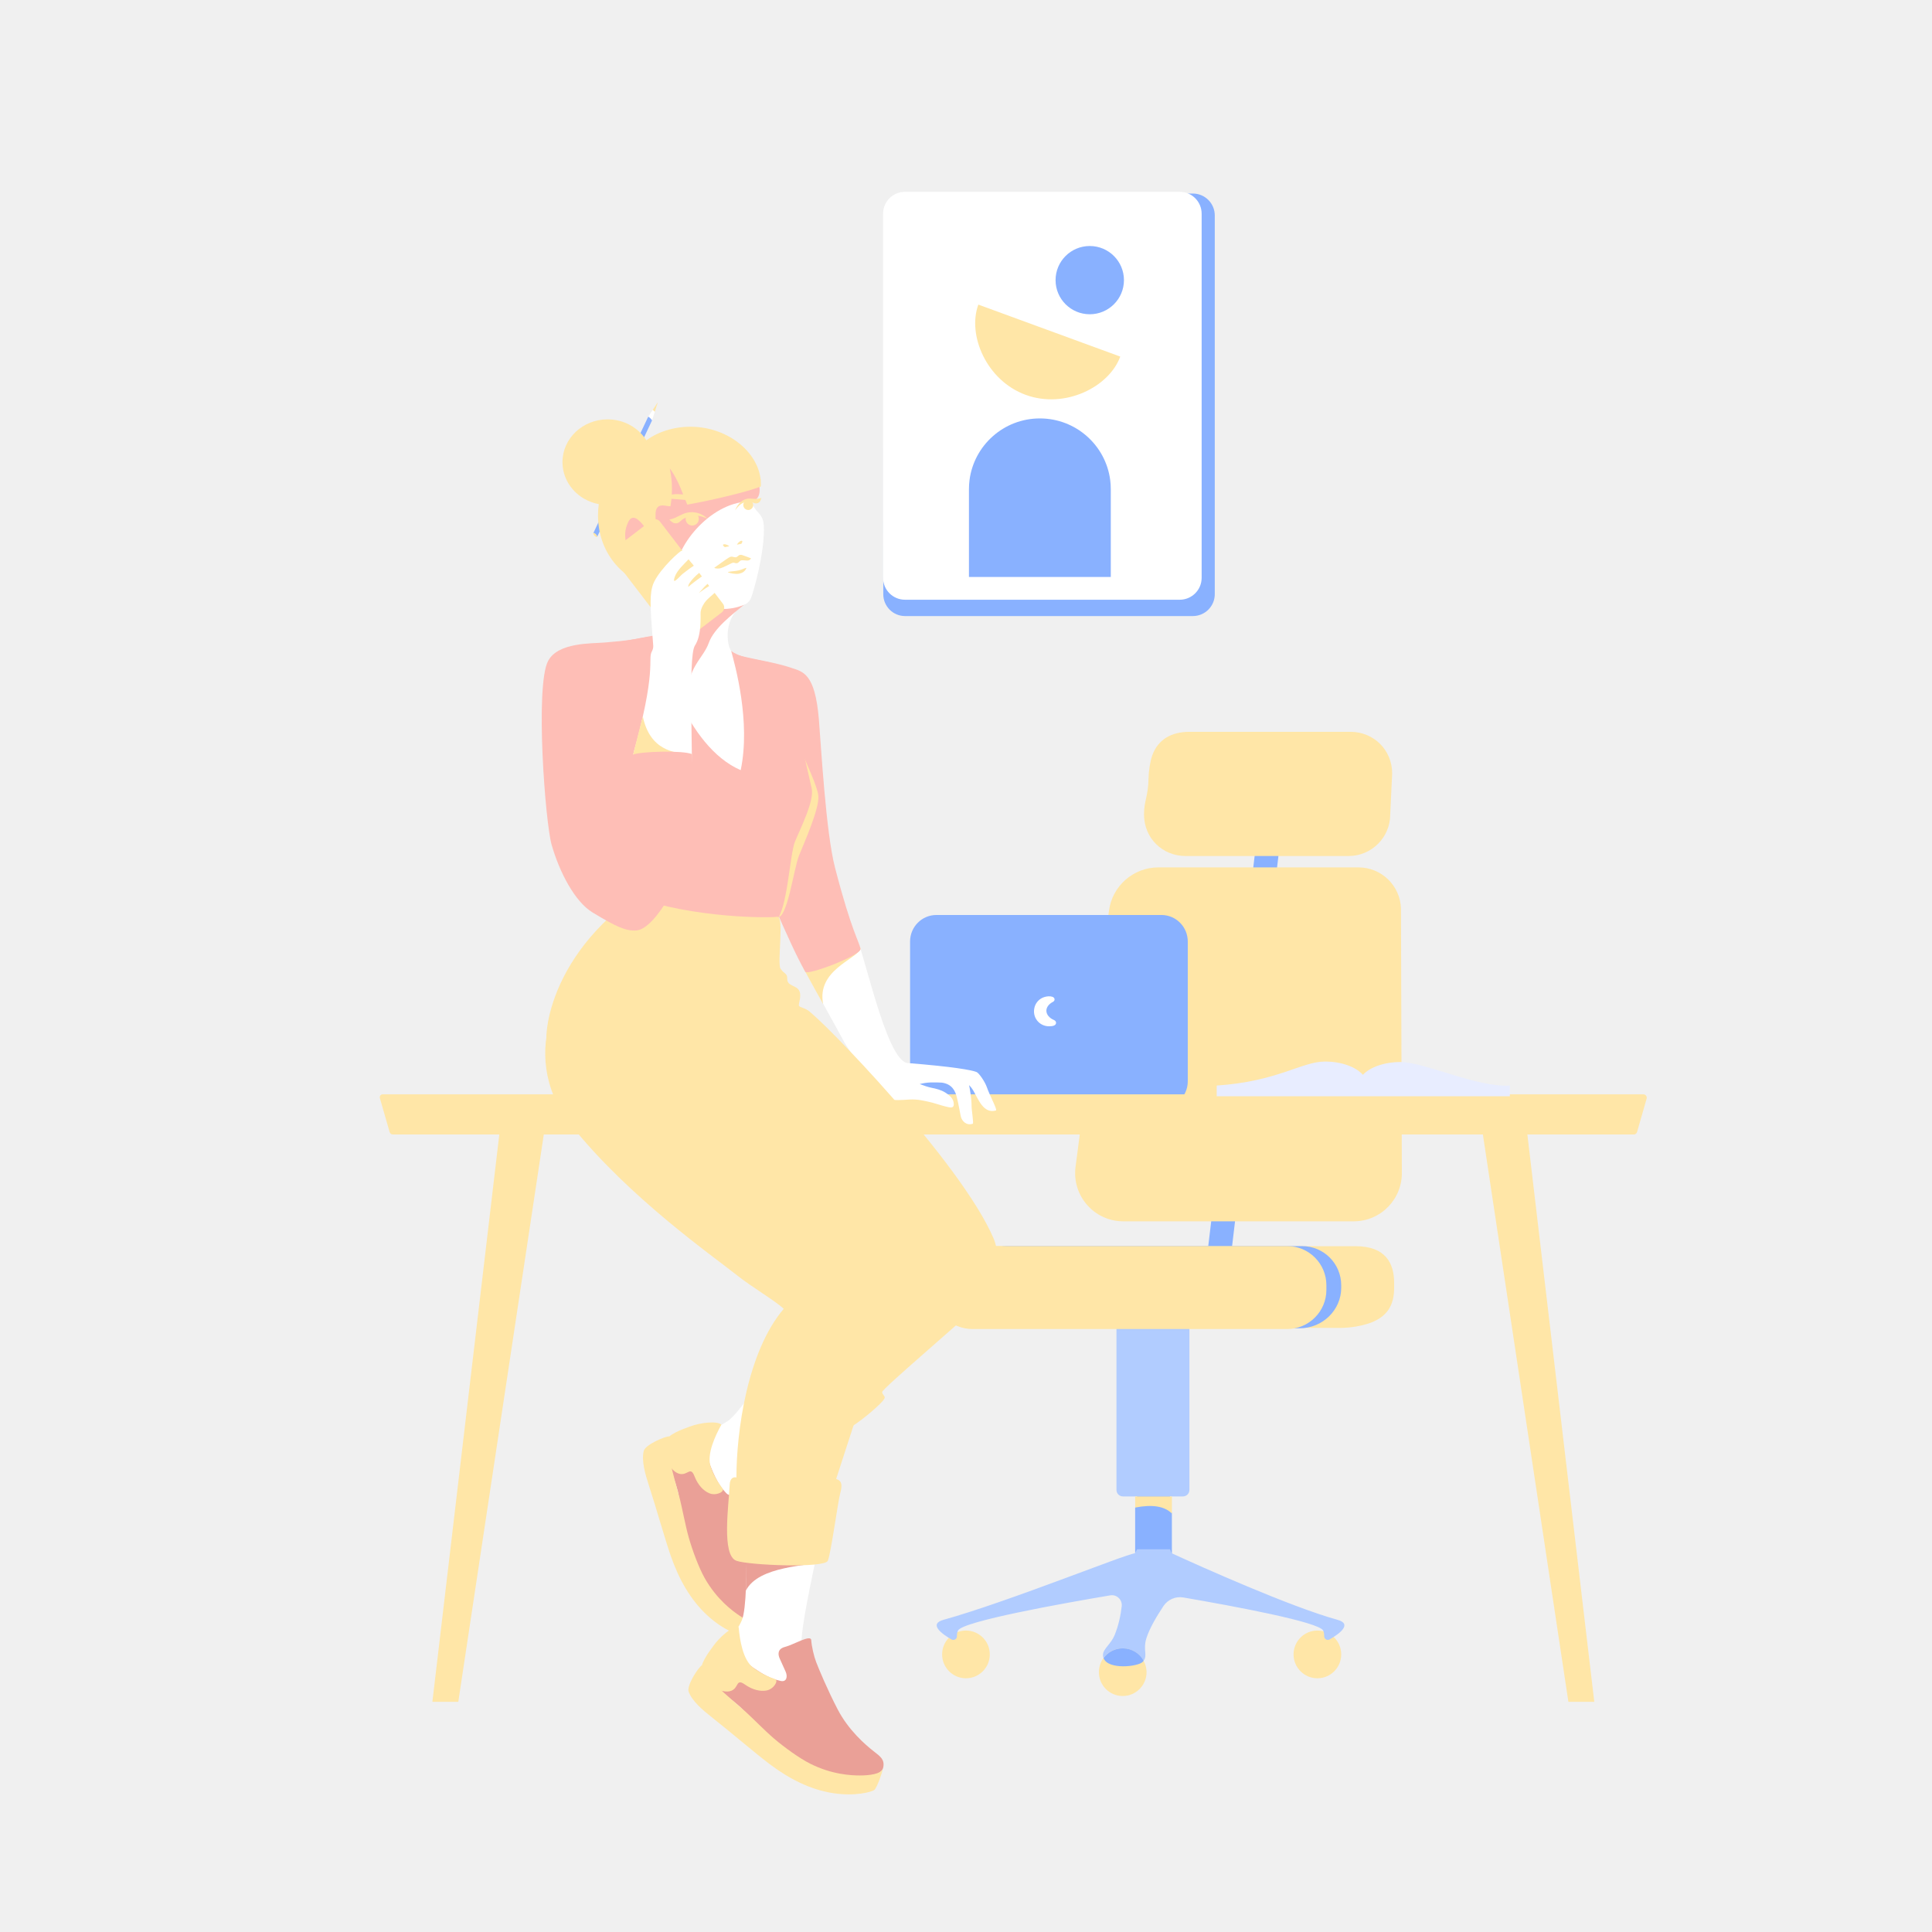
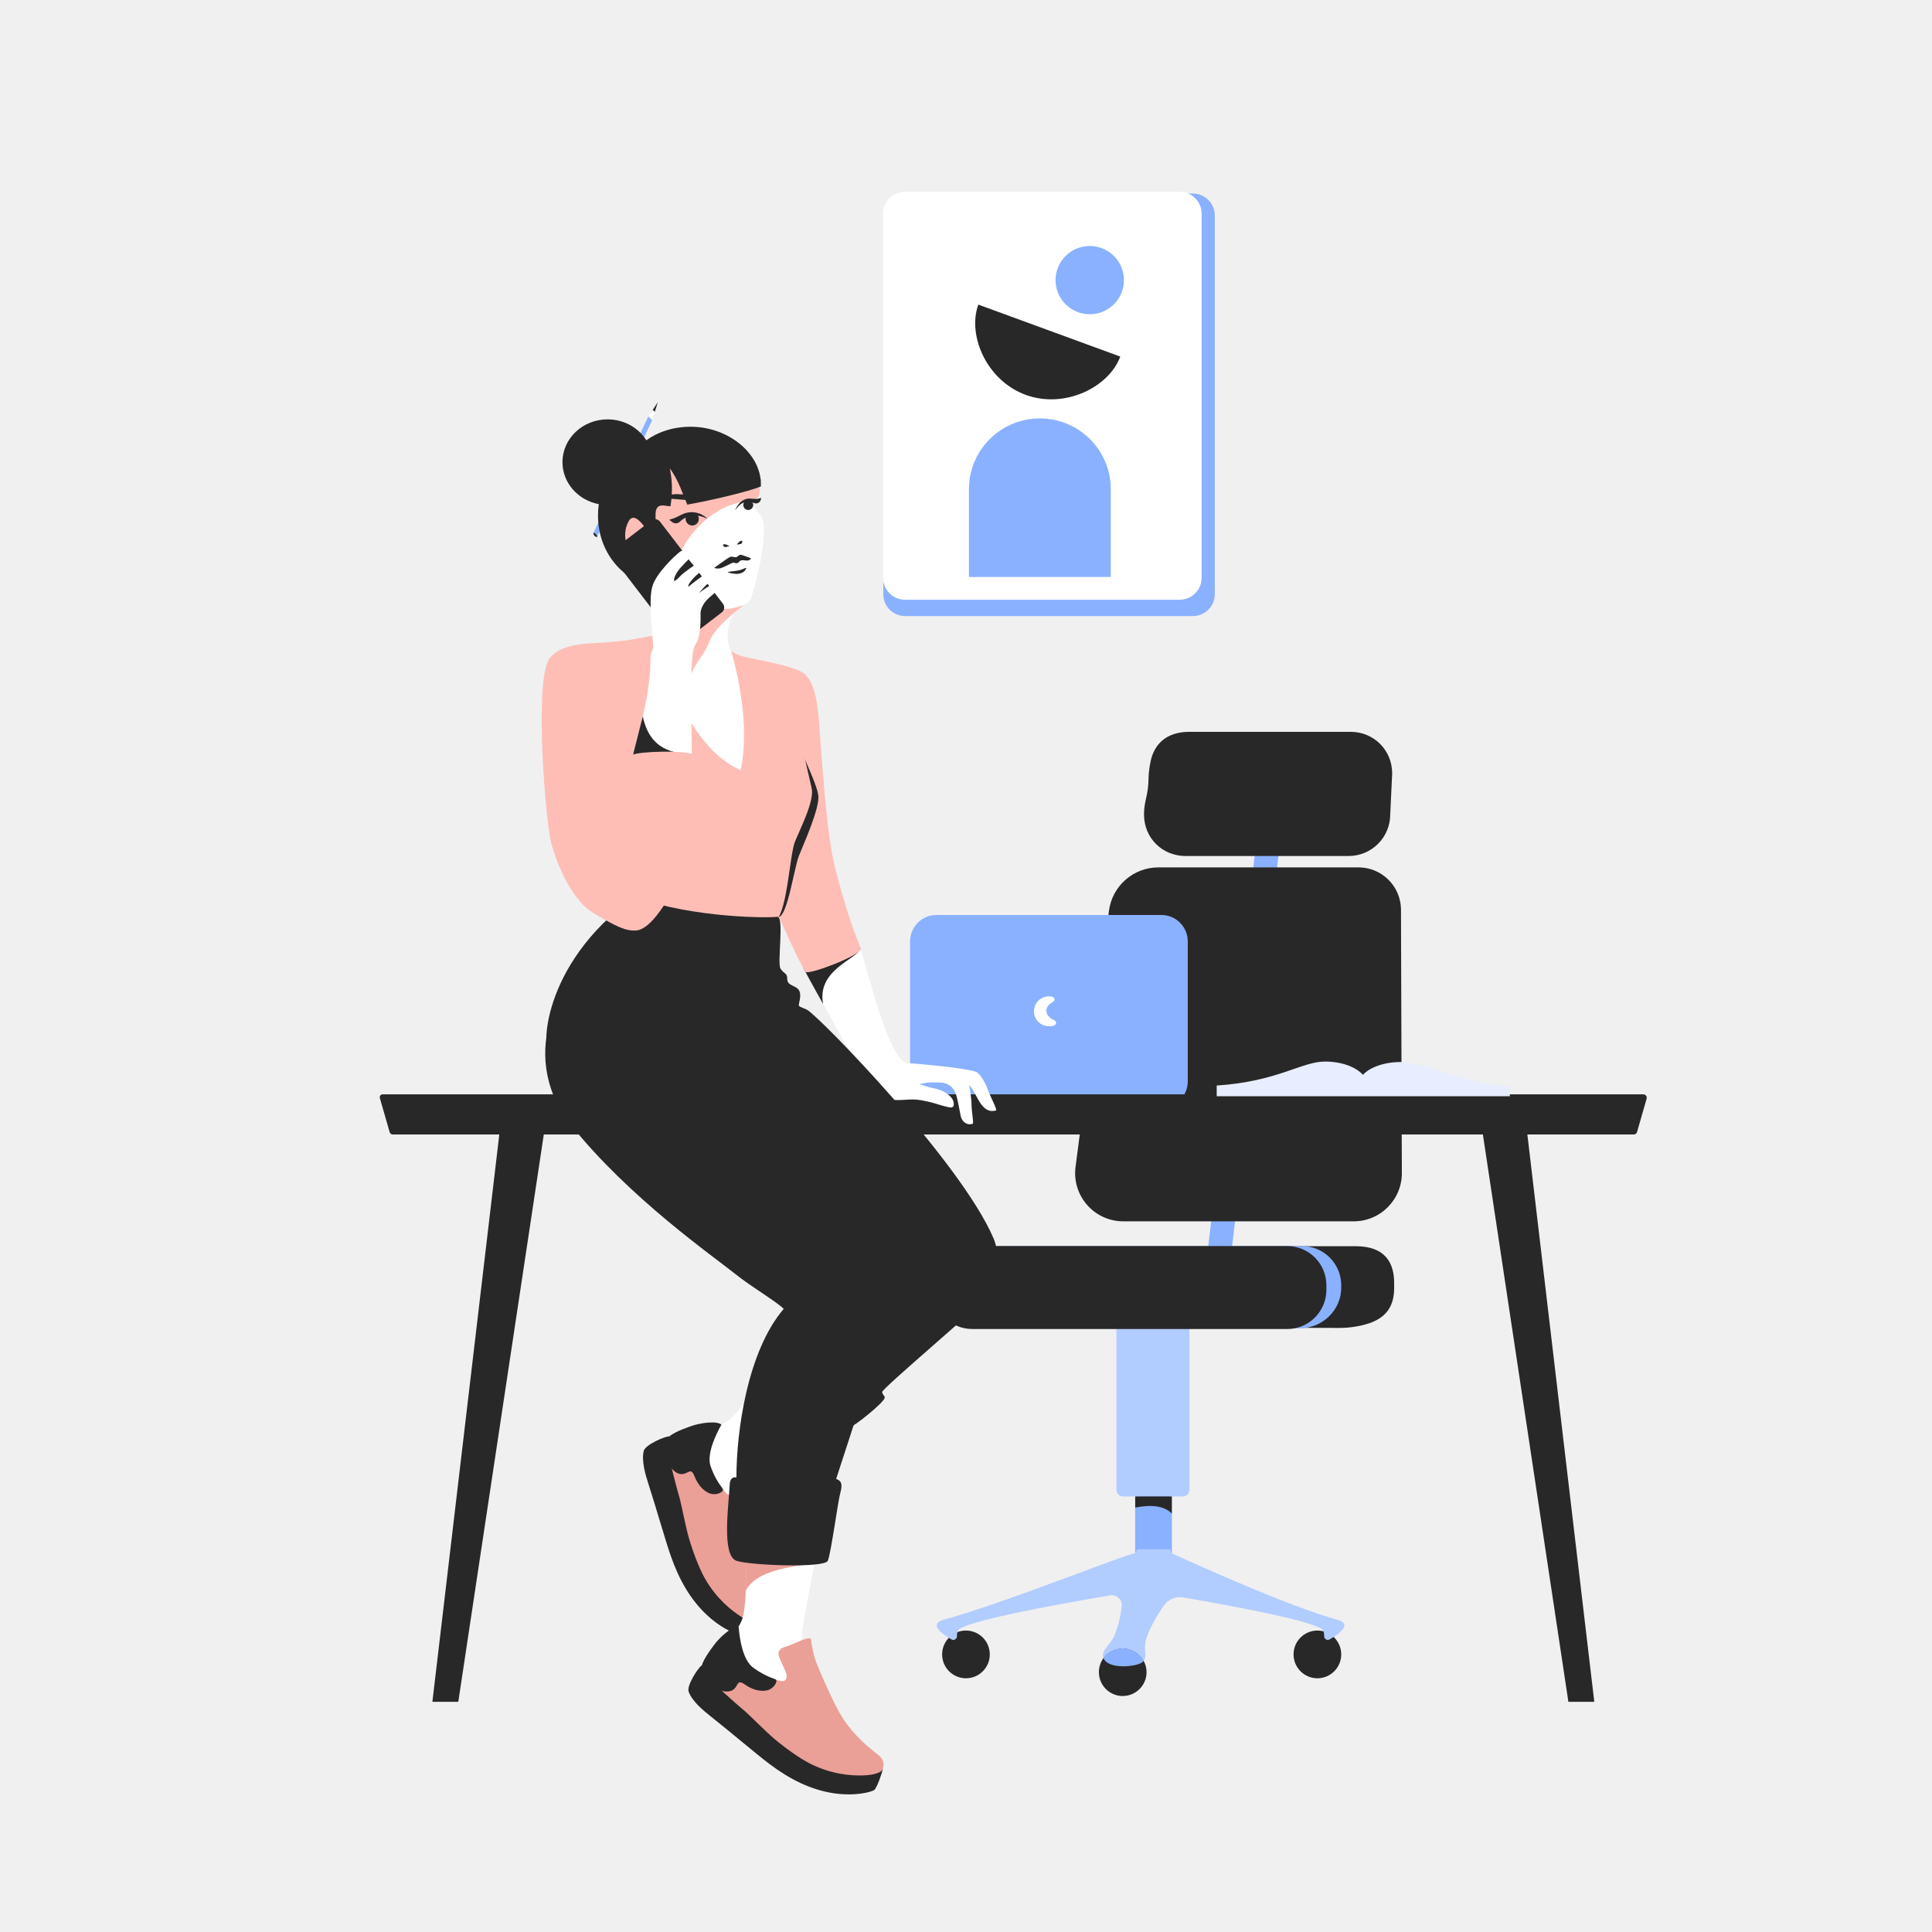
<svg xmlns="http://www.w3.org/2000/svg" width="551" height="551" viewBox="0 0 551 551" fill="none">
  <g clip-path="url(#clip0_327_10653)">
    <path d="M324.29 422.251H333.668V430.446L334.218 431.45V446.822H323.74V429.951L324.29 429.112V422.251Z" fill="#89B1FF" />
    <path d="M344.008 360.307H350.805L366.707 226.41H359.923L344.008 360.307Z" fill="#89B1FF" />
-     <path d="M386.082 348.317H320.349C312.068 348.317 305.67 341.03 306.741 332.793L316.27 259.767C317.19 252.686 323.219 247.378 330.359 247.378H387.455C393.978 247.378 399.333 252.562 399.553 259.093L399.8 334.113C400.047 341.896 393.84 348.317 386.082 348.317ZM384.626 244.133H338.131C331.581 244.133 326.267 239.115 326.267 232.253C326.267 228.335 327.503 227.001 327.558 221.941C327.585 220.098 327.997 217.142 328.629 215.41C330.29 210.858 334.108 208.713 339.23 208.713H385.176C391.726 208.713 397.04 213.842 397.04 220.593L396.491 232.253C396.504 238.812 391.176 244.133 384.626 244.133Z" fill="#FFE6A7" />
+     <path d="M386.082 348.317H320.349C312.068 348.317 305.67 341.03 306.741 332.793L316.27 259.767C317.19 252.686 323.219 247.378 330.359 247.378H387.455C393.978 247.378 399.333 252.562 399.553 259.093L399.8 334.113C400.047 341.896 393.84 348.317 386.082 348.317ZM384.626 244.133H338.131C331.581 244.133 326.267 239.115 326.267 232.253C326.267 228.335 327.503 227.001 327.558 221.941C327.585 220.098 327.997 217.142 328.629 215.41C330.29 210.858 334.108 208.713 339.23 208.713H385.176C391.726 208.713 397.04 213.842 397.04 220.593L396.491 232.253C396.504 238.812 391.176 244.133 384.626 244.133Z" fill="#292828" />
    <path d="M337.362 426.775H320.266C319.236 426.775 318.412 425.95 318.412 424.918V374.043H339.216V424.918C339.216 425.95 338.392 426.775 337.362 426.775Z" fill="#B1CCFF" />
-     <path d="M382.237 378.718L277.89 378.485C271.519 378.485 266.37 373.315 266.37 366.948C266.37 360.568 271.533 355.412 277.89 355.412H386.618C395.2 355.412 397.603 360.321 397.603 365.862V367.347C397.603 372.256 395.584 375.363 391.259 377.11C388.595 378.155 385.107 378.718 382.237 378.718Z" fill="#FFE6A7" />
+     <path d="M382.237 378.718L277.89 378.485C271.519 378.485 266.37 373.315 266.37 366.948C266.37 360.568 271.533 355.412 277.89 355.412H386.618C395.2 355.412 397.603 360.321 397.603 365.862V367.347C397.603 372.256 395.584 375.363 391.259 377.11C388.595 378.155 385.107 378.718 382.237 378.718Z" fill="#292828" />
    <path d="M370.579 378.829L287.173 378.485C281.021 378.485 276.023 373.494 276.023 367.32V366.55C276.023 360.39 281.008 355.385 287.173 355.385H371.362C377.513 355.385 382.512 360.376 382.512 366.55V367.32C382.498 373.494 377.335 378.829 370.579 378.829Z" fill="#89B1FF" />
-     <path d="M367.132 379.034H277.3C271.148 379.034 266.15 374.043 266.15 367.869V366.549C266.15 360.389 271.134 355.384 277.3 355.384H367.132C373.284 355.384 378.282 360.376 378.282 366.549V367.869C378.282 374.016 373.27 379.034 367.132 379.034Z" fill="#FFE6A7" />
-     <path d="M275.487 478.639C279.241 478.639 282.285 475.592 282.285 471.833C282.285 468.074 279.241 465.027 275.487 465.027C271.733 465.027 268.69 468.074 268.69 471.833C268.69 475.592 271.733 478.639 275.487 478.639Z" fill="#FFE6A7" />
-     <path d="M326.995 476.893C326.995 480.647 323.946 483.699 320.198 483.699C316.449 483.699 313.4 480.661 313.4 476.893C313.4 475.394 313.895 473.992 314.705 472.878C315.941 471.187 317.932 470.101 320.184 470.101C322.752 470.101 324.99 471.531 326.143 473.648C326.693 474.611 326.995 475.724 326.995 476.893Z" fill="#FFE6A7" />
-     <path d="M375.715 478.639C379.469 478.639 382.512 475.592 382.512 471.833C382.512 468.074 379.469 465.027 375.715 465.027C371.961 465.027 368.917 468.074 368.917 471.833C368.917 475.592 371.961 478.639 375.715 478.639Z" fill="#FFE6A7" />
+     <path d="M367.132 379.034H277.3C271.148 379.034 266.15 374.043 266.15 367.869V366.549C266.15 360.389 271.134 355.384 277.3 355.384H367.132C373.284 355.384 378.282 360.376 378.282 366.549V367.869C378.282 374.016 373.27 379.034 367.132 379.034Z" fill="#292828" />
+     <path d="M275.487 478.639C279.241 478.639 282.285 475.592 282.285 471.833C282.285 468.074 279.241 465.027 275.487 465.027C271.733 465.027 268.69 468.074 268.69 471.833C268.69 475.592 271.733 478.639 275.487 478.639Z" fill="#292828" />
+     <path d="M326.995 476.893C326.995 480.647 323.946 483.699 320.198 483.699C316.449 483.699 313.4 480.661 313.4 476.893C313.4 475.394 313.895 473.992 314.705 472.878C315.941 471.187 317.932 470.101 320.184 470.101C322.752 470.101 324.99 471.531 326.143 473.648C326.693 474.611 326.995 475.724 326.995 476.893Z" fill="#292828" />
+     <path d="M375.715 478.639C379.469 478.639 382.512 475.592 382.512 471.833C382.512 468.074 379.469 465.027 375.715 465.027C371.961 465.027 368.917 468.074 368.917 471.833C368.917 475.592 371.961 478.639 375.715 478.639Z" fill="#292828" />
    <path d="M379.202 467.557C378.516 467.955 377.637 467.447 377.651 466.635C377.651 466.085 377.596 465.508 377.362 465.027C376.209 462.593 351.959 458.083 337.486 455.594C335.275 455.209 333.05 456.185 331.801 458.055C329.81 461.067 327.791 464.477 326.912 467.337C325.937 470.513 327.352 472.067 326.143 473.648C324.99 471.544 322.752 470.1 320.184 470.1C317.932 470.1 315.941 471.187 314.705 472.878C314.595 472.562 314.54 472.218 314.568 471.833C314.677 470.21 316.875 468.808 317.877 466.347C319.044 463.5 319.621 460.613 319.909 458.083C320.115 456.227 318.495 454.687 316.641 454.989C303.033 457.285 274.458 462.387 273.208 465.04C272.975 465.522 272.906 466.113 272.92 466.649C272.933 467.447 272.068 467.955 271.368 467.57C268.731 466.058 264.667 463.17 269.143 461.947C287.228 456.942 321.09 443.192 323.658 442.999C324.042 442.298 324.303 441.844 324.303 441.844H333.696C333.696 441.844 333.874 442.284 334.149 442.972C334.163 442.972 334.19 442.985 334.204 442.999C342.36 446.739 367.929 458.22 381.399 461.947C385.903 463.17 381.839 466.044 379.202 467.557Z" fill="#B1CCFF" />
    <path d="M326.171 473.648C326.088 473.758 326.006 473.854 325.91 473.951C324.537 475.367 315.955 476.288 314.732 472.878C315.968 471.187 317.959 470.101 320.211 470.101C322.779 470.101 325.017 471.531 326.171 473.648Z" fill="#89B1FF" />
-     <path d="M323.754 429.951C328.478 429.03 332.062 429.484 334.218 431.656V426.789H323.754V429.951Z" fill="#FFE6A7" />
+     <path d="M323.754 429.951C328.478 429.03 332.062 429.484 334.218 431.656V426.789H323.754V429.951Z" fill="#292828" />
  </g>
  <g clip-path="url(#clip1_327_10653)">
    <path d="M331.24 315.951H267.06C262.912 315.951 259.55 312.566 259.55 308.391V268.511C259.55 264.336 262.912 260.951 267.06 260.951H331.24C335.387 260.951 338.749 264.336 338.749 268.511V308.39C338.75 312.566 335.388 315.951 331.24 315.951Z" fill="#89B1FF" />
    <path d="M298.424 288.254C298.424 287.225 299.162 286.311 300.31 285.724C300.943 285.401 300.93 284.528 300.122 284.275C299.414 284.053 298.607 284.119 297.793 284.374C297.145 284.58 296.558 284.944 296.083 285.433C295.609 285.923 295.261 286.522 295.072 287.179C294.24 290.091 296.388 292.689 299.15 292.689C299.672 292.689 300.183 292.67 300.633 292.47C301.423 292.118 301.317 291.228 300.636 290.936C299.304 290.364 298.424 289.377 298.424 288.254Z" fill="white" />
  </g>
  <g clip-path="url(#clip2_327_10653)">
    <path d="M187.308 115.47L186.723 117.229L186.739 117.472L185.952 119.924L185.769 119.916L184.947 119.123L184.855 118.869L186.146 116.917L186.343 116.817L187.254 115.42C187.278 115.377 187.324 115.42 187.308 115.47Z" fill="white" />
-     <path d="M187.548 114.923L186.739 117.472C186.682 117.299 186.205 116.914 186.143 116.918L187.491 114.873C187.518 114.831 187.564 114.873 187.548 114.923Z" fill="#FFE6A7" />
+     <path d="M187.548 114.923L186.739 117.472C186.682 117.299 186.205 116.914 186.143 116.918L187.491 114.873C187.518 114.831 187.564 114.873 187.548 114.923Z" fill="#292828" />
    <path d="M185.464 119.266C185.162 118.973 184.885 118.8 184.85 118.877L169.219 152.037L170.316 153.092L185.947 119.932C185.984 119.855 185.769 119.559 185.464 119.266Z" fill="#89B1FF" />
-     <path d="M170.318 153.092C170.264 153.204 169.917 153.161 169.612 152.872C169.308 152.584 169.168 152.149 169.222 152.037C169.275 151.925 169.593 151.998 169.898 152.291C170.2 152.584 170.37 152.98 170.318 153.092Z" fill="#FFE6A7" />
+     <path d="M170.318 153.092C170.264 153.204 169.917 153.161 169.612 152.872C169.308 152.584 169.168 152.149 169.222 152.037C169.275 151.925 169.593 151.998 169.898 152.291C170.2 152.584 170.37 152.98 170.318 153.092Z" fill="#292828" />
  </g>
  <g clip-path="url(#clip3_327_10653)">
-     <path d="M465.941 323.554H112.039C111.832 323.554 111.63 323.487 111.465 323.362C111.299 323.237 111.179 323.062 111.122 322.863L108.333 313.165C108.298 313.041 108.291 312.91 108.315 312.783C108.338 312.656 108.391 312.536 108.469 312.432C108.546 312.329 108.647 312.245 108.762 312.188C108.878 312.13 109.005 312.1 109.134 312.1H468.672C468.823 312.1 468.972 312.135 469.108 312.203C469.243 312.27 469.361 312.369 469.453 312.49C469.544 312.611 469.605 312.752 469.633 312.901C469.66 313.05 469.653 313.203 469.611 313.349L466.88 322.847C466.822 323.051 466.698 323.23 466.529 323.358C466.36 323.485 466.153 323.554 465.941 323.554Z" fill="#FFE6A7" />
-     <path d="M130.703 485.35H123.316L143.076 317.827H155.952L130.703 485.35ZM447.3 485.35H454.686L434.926 317.827H422.051L447.3 485.35Z" fill="#FFE6A7" />
+     <path d="M465.941 323.554H112.039C111.832 323.554 111.63 323.487 111.465 323.362C111.299 323.237 111.179 323.062 111.122 322.863L108.333 313.165C108.298 313.041 108.291 312.91 108.315 312.783C108.338 312.656 108.391 312.536 108.469 312.432C108.546 312.329 108.647 312.245 108.762 312.188C108.878 312.13 109.005 312.1 109.134 312.1H468.672C468.823 312.1 468.972 312.135 469.108 312.203C469.243 312.27 469.361 312.369 469.453 312.49C469.544 312.611 469.605 312.752 469.633 312.901C469.66 313.05 469.653 313.203 469.611 313.349L466.88 322.847C466.822 323.051 466.698 323.23 466.529 323.358C466.36 323.485 466.153 323.554 465.941 323.554Z" fill="#292828" />
+     <path d="M130.703 485.35H123.316L143.076 317.827H155.952L130.703 485.35ZM447.3 485.35H454.686L434.926 317.827H422.051L447.3 485.35Z" fill="#292828" />
  </g>
  <g clip-path="url(#clip4_327_10653)">
    <path d="M430.6 309.593V312.65H347V309.593C364.363 308.454 371.207 302.75 377.881 302.75C382.618 302.75 386.722 304.294 388.699 306.536C390.701 304.369 394.769 302.886 399.465 302.886C406.144 302.886 421.502 310.23 430.6 309.593Z" fill="#E8EDFF" />
  </g>
  <g clip-path="url(#clip5_327_10653)">
    <path d="M177.232 158.24C203.457 159.353 204.126 172.081 206.243 172.645C208.423 173.225 210.085 172.519 212.899 172.129C209.669 173.299 207.095 177.328 207.586 182.495C208.128 188.182 211.718 186.835 212.497 187.913C213.277 188.991 214.928 215.395 214.282 220.963C213.636 226.532 214.112 228.128 209.072 224.376C202.679 219.616 184.417 185.638 183.699 183.662C187.321 183.332 192.8 168.244 177.232 158.24Z" fill="white" />
    <path d="M200.284 171.089C204.206 175.37 211.121 173.172 212.438 172.286C208.835 175.229 203.597 179.215 202.14 183.362C200.583 187.793 195.83 190.427 196.152 198.929C194.938 195.711 193.912 192.807 193.518 190.068C192.36 182.033 190.913 172.585 186.02 167.376C182.202 163.313 180.739 160.11 179.866 158.694C179.934 156.081 185.999 155.496 200.284 171.089Z" fill="#FEBEB6" />
    <path d="M184.537 128.758C189.453 126.91 200.943 122.771 205.852 127.082C210.762 131.392 214.664 136.084 215.193 139.535C215.432 141.096 214.445 142.035 214.624 143.326C215.005 146.066 217.633 146.103 217.827 149.858C218.216 157.377 214.866 168.858 214.235 170.43C213.79 171.535 213.109 172.367 211.181 172.764C208.391 173.34 205.733 174.261 202.966 173.004C200.206 171.749 192.35 167.974 187.291 160.251C186.205 158.593 186.812 160.251 185.734 160.61C184.656 160.97 181.573 161.239 179.866 158.693C178.386 156.486 176.273 150.223 177.711 149.429C179.148 148.636 182.141 149.405 182.141 149.405C182.141 149.405 178.31 140.493 179.028 136.901C179.746 133.309 179.441 130.674 184.537 128.758Z" fill="white" />
    <path d="M192.44 164.524C192.09 156.181 202.32 143.489 213.307 143.038C219.563 143.489 216.313 132.47 209.505 128.549C206.993 127.102 201.421 122.801 189.746 126.178C186.095 127.234 181.402 129.697 179.988 132.549C175.997 140.601 182.231 146.801 183.01 148.666C182.699 147.915 180.286 146.242 178.789 147.948C177.645 149.252 177.538 152.6 177.801 154.029C178.208 156.238 179.631 158.451 181.101 160.409C186.548 167.661 196.086 169.179 193.982 167.542C193.443 167.123 192.782 166.712 192.44 164.524Z" fill="#FEBEB6" />
-     <path d="M212.661 162.429C212.97 161.814 213.082 161.793 211.675 162.362C211.198 162.555 210.285 162.792 209.46 162.87C207.81 163.029 207.338 163.148 207.736 163.282C208.171 163.428 209.727 163.835 210.837 163.604C211.792 163.407 212.302 162.987 212.661 162.429ZM207.762 159.083C208.024 158.955 208.338 158.67 208.854 158.775C209.369 158.879 209.591 158.958 209.892 158.928C210.108 158.906 210.414 158.63 210.66 158.431C210.906 158.231 211.268 158.2 211.62 158.284C211.971 158.369 214.185 159.229 214.185 159.229L214.093 159.391C213.874 159.733 213.454 159.893 212.995 159.869C212.537 159.845 211.557 159.683 211.205 159.889C211.01 160.004 210.854 160.158 210.662 160.361C210.397 160.639 210.004 160.69 209.703 160.591C209.402 160.492 209.132 160.377 208.617 160.634C208.379 160.752 206.184 161.877 205.534 162.049C205.053 162.176 204.332 162.178 203.908 162.041C203.728 161.983 203.728 161.911 203.728 161.911C203.728 161.911 207.501 159.21 207.762 159.083ZM206.742 156.04C206.393 155.833 206.168 155.582 206.202 155.404C206.247 155.168 206.737 155.153 207.295 155.372C207.583 155.484 207.83 155.636 207.999 155.79L206.742 156.04ZM211.424 155.091C211.668 154.766 211.779 154.447 211.68 154.297C211.547 154.095 211.09 154.269 210.658 154.685C210.435 154.899 210.264 155.135 210.167 155.341L211.424 155.091Z" fill="#FFE6A7" />
-     <path d="M213.715 145.411C214.477 145.237 214.954 144.476 214.779 143.71C214.604 142.944 213.844 142.465 213.082 142.639C212.32 142.813 211.843 143.575 212.018 144.34C212.193 145.106 212.953 145.585 213.715 145.411Z" fill="#FFE6A7" />
-     <path d="M209.666 145.486C209.567 145.659 209.866 145.017 209.925 144.905C210.972 142.932 212.42 142.143 213.856 142.182C213.856 142.182 215.693 142.332 215.891 142.302C216.189 142.258 217.142 142.006 217.142 142.006L216.883 142.756C216.741 143.071 216.486 143.322 216.169 143.459C215.851 143.596 215.494 143.61 215.167 143.498C214.44 143.248 213.883 142.903 213.135 143.074L212.577 143.204C211.858 143.355 211.282 143.739 210.802 144.199C210.321 144.66 209.666 145.486 209.666 145.486Z" fill="#FFE6A7" />
-     <path d="M197.875 149.818C198.882 149.567 199.494 148.543 199.242 147.531C198.99 146.519 197.969 145.902 196.961 146.153C195.954 146.404 195.342 147.428 195.594 148.44C195.846 149.452 196.867 150.069 197.875 149.818Z" fill="#FFE6A7" />
-     <path d="M201.747 147.912L201.539 147.723C200.61 146.877 199.449 146.327 198.205 146.145C196.961 145.963 195.691 146.156 194.558 146.701L192.403 147.738L190.865 148.233L191.671 148.881C191.999 149.145 192.414 149.277 192.835 149.252C193.255 149.227 193.651 149.045 193.945 148.743C194.597 148.073 195.424 147.597 196.332 147.371L196.762 147.264C198.089 146.933 199.486 147.025 200.761 147.525L201.747 147.912ZM214.158 137.028C214.582 136.781 215.064 136.65 215.555 136.65C216.046 136.65 216.528 136.78 216.952 137.027L216.926 136.714C215.466 135.925 214.143 136.084 212.647 136.795L209.646 138.399C209.211 138.605 208.76 138.946 208.577 139.372C208.394 139.799 208.562 140.439 208.772 140.854L214.158 137.028ZM200.367 142.958L191.797 142.28C190.549 142.181 189.921 142.067 188.927 143.159L188.022 144.159L187.736 143.887L188.133 143.339C189.85 141.588 190.532 140.92 193.136 140.92L197.986 141.171C198.471 141.17 198.945 141.312 199.349 141.581C199.752 141.849 200.066 142.232 200.251 142.68L200.367 142.958Z" fill="#FFE6A7" />
-     <path d="M198.149 121.737C192.848 121.464 187.96 122.95 184.335 125.575C182.092 121.999 177.979 119.602 173.275 119.602C166.172 119.602 160.413 125.066 160.413 131.806C160.413 137.733 164.866 142.671 170.77 143.778C170.625 144.841 170.552 145.913 170.551 146.986C170.551 157.628 177.578 165.341 186.021 167.377C188.356 165.88 174.658 157.689 179.238 148.756C181.55 144.248 186.533 155.173 186.872 154.739C187.256 154.247 186.921 151.226 186.962 146.986C186.842 142.928 189.836 144.445 191.213 144.385C192.012 139.625 191.542 136.153 191.013 133.578C193.536 136.901 194.865 141.314 196.009 143.919C203.23 142.636 213.501 140.179 216.989 138.742C217.432 130.145 208.778 122.284 198.149 121.737Z" fill="#FFE6A7" />
+     <path d="M212.661 162.429C212.97 161.814 213.082 161.793 211.675 162.362C211.198 162.555 210.285 162.792 209.46 162.87C207.81 163.029 207.338 163.148 207.736 163.282C208.171 163.428 209.727 163.835 210.837 163.604C211.792 163.407 212.302 162.987 212.661 162.429ZM207.762 159.083C208.024 158.955 208.338 158.67 208.854 158.775C209.369 158.879 209.591 158.958 209.892 158.928C210.108 158.906 210.414 158.63 210.66 158.431C210.906 158.231 211.268 158.2 211.62 158.284C211.971 158.369 214.185 159.229 214.185 159.229L214.093 159.391C213.874 159.733 213.454 159.893 212.995 159.869C212.537 159.845 211.557 159.683 211.205 159.889C211.01 160.004 210.854 160.158 210.662 160.361C210.397 160.639 210.004 160.69 209.703 160.591C209.402 160.492 209.132 160.377 208.617 160.634C208.379 160.752 206.184 161.877 205.534 162.049C205.053 162.176 204.332 162.178 203.908 162.041C203.728 161.983 203.728 161.911 203.728 161.911C203.728 161.911 207.501 159.21 207.762 159.083ZM206.742 156.04C206.393 155.833 206.168 155.582 206.202 155.404C206.247 155.168 206.737 155.153 207.295 155.372C207.583 155.484 207.83 155.636 207.999 155.79L206.742 156.04ZM211.424 155.091C211.668 154.766 211.779 154.447 211.68 154.297C211.547 154.095 211.09 154.269 210.658 154.685C210.435 154.899 210.264 155.135 210.167 155.341L211.424 155.091Z" fill="#292828" />
+     <path d="M213.715 145.411C214.477 145.237 214.954 144.476 214.779 143.71C214.604 142.944 213.844 142.465 213.082 142.639C212.32 142.813 211.843 143.575 212.018 144.34C212.193 145.106 212.953 145.585 213.715 145.411Z" fill="#292828" />
+     <path d="M209.666 145.486C209.567 145.659 209.866 145.017 209.925 144.905C210.972 142.932 212.42 142.143 213.856 142.182C213.856 142.182 215.693 142.332 215.891 142.302C216.189 142.258 217.142 142.006 217.142 142.006L216.883 142.756C216.741 143.071 216.486 143.322 216.169 143.459C215.851 143.596 215.494 143.61 215.167 143.498C214.44 143.248 213.883 142.903 213.135 143.074L212.577 143.204C211.858 143.355 211.282 143.739 210.802 144.199C210.321 144.66 209.666 145.486 209.666 145.486Z" fill="#292828" />
+     <path d="M197.875 149.818C198.882 149.567 199.494 148.543 199.242 147.531C198.99 146.519 197.969 145.902 196.961 146.153C195.954 146.404 195.342 147.428 195.594 148.44C195.846 149.452 196.867 150.069 197.875 149.818Z" fill="#292828" />
+     <path d="M201.747 147.912L201.539 147.723C200.61 146.877 199.449 146.327 198.205 146.145C196.961 145.963 195.691 146.156 194.558 146.701L192.403 147.738L190.865 148.233L191.671 148.881C191.999 149.145 192.414 149.277 192.835 149.252C193.255 149.227 193.651 149.045 193.945 148.743C194.597 148.073 195.424 147.597 196.332 147.371L196.762 147.264C198.089 146.933 199.486 147.025 200.761 147.525L201.747 147.912ZM214.158 137.028C214.582 136.781 215.064 136.65 215.555 136.65C216.046 136.65 216.528 136.78 216.952 137.027L216.926 136.714C215.466 135.925 214.143 136.084 212.647 136.795L209.646 138.399C209.211 138.605 208.76 138.946 208.577 139.372C208.394 139.799 208.562 140.439 208.772 140.854L214.158 137.028ZM200.367 142.958L191.797 142.28C190.549 142.181 189.921 142.067 188.927 143.159L188.022 144.159L187.736 143.887L188.133 143.339C189.85 141.588 190.532 140.92 193.136 140.92L197.986 141.171C198.471 141.17 198.945 141.312 199.349 141.581C199.752 141.849 200.066 142.232 200.251 142.68L200.367 142.958Z" fill="#292828" />
+     <path d="M198.149 121.737C192.848 121.464 187.96 122.95 184.335 125.575C182.092 121.999 177.979 119.602 173.275 119.602C166.172 119.602 160.413 125.066 160.413 131.806C160.413 137.733 164.866 142.671 170.77 143.778C170.625 144.841 170.552 145.913 170.551 146.986C170.551 157.628 177.578 165.341 186.021 167.377C188.356 165.88 174.658 157.689 179.238 148.756C181.55 144.248 186.533 155.173 186.872 154.739C187.256 154.247 186.921 151.226 186.962 146.986C186.842 142.928 189.836 144.445 191.213 144.385C192.012 139.625 191.542 136.153 191.013 133.578C193.536 136.901 194.865 141.314 196.009 143.919C203.23 142.636 213.501 140.179 216.989 138.742C217.432 130.145 208.778 122.284 198.149 121.737Z" fill="#292828" />
    <path d="M281.42 309.994C280.914 308.533 279.208 306.001 278.486 305.725C277.034 305.17 272.017 304.228 258.888 303.18C252.533 302.673 246.058 269.01 243.813 266.765C241.568 264.519 227.551 272.902 227.892 273.609C228.858 275.611 240.321 296.356 240.326 296.36C241.212 298.547 249.537 309.706 249.711 309.817C250.078 310.222 251.902 312.555 253.128 313.266C254.41 314.01 257.815 313.674 259.231 313.589C261.87 313.431 263.625 313.996 264.745 314.197C265.98 314.418 268.59 315.334 269.654 315.56C270.692 315.782 272.017 316.316 272.017 314.915C272.017 313.431 270.982 312.475 269.595 311.592C268.432 310.853 266.936 310.467 265.583 310.211C264.726 310.048 263.332 309.564 262.299 309.167C264.637 308.565 266.48 308.667 268.613 308.763H268.614C271.586 309.168 272.453 311.231 272.858 312.841C273.453 315.208 273.499 315.926 273.987 318.286C274.305 319.823 275.687 321.081 277.441 320.482C277.731 320.359 277.089 316.687 277.091 315.368C277.093 313.269 276.486 309.783 276.367 309.482C276.778 309.844 277.184 310.376 277.648 311.159C279.051 313.518 280.45 317.685 284.025 316.712C284.551 316.577 282.326 312.61 281.42 309.994Z" fill="white" />
-     <path d="M229.096 276.086C229.096 276.086 245.347 266.93 245.408 270.642C244.049 273.681 232.881 276.73 234.754 286.348C233.047 283.324 232.025 281.449 229.096 276.086Z" fill="#FFE6A7" />
+     <path d="M229.096 276.086C229.096 276.086 245.347 266.93 245.408 270.642C244.049 273.681 232.881 276.73 234.754 286.348C233.047 283.324 232.025 281.449 229.096 276.086Z" fill="#292828" />
    <path d="M210.025 186.779C216.39 188.332 221.39 188.999 225.605 190.442C228.951 191.588 232.437 191.882 233.54 205.144C234.18 212.846 235.514 237.331 238.155 247.501C242.975 266.062 245.048 268.404 245.408 270.642C245.689 272.396 230.314 278.296 229.655 277.135C227.141 272.705 224.354 266.411 221.565 260.12C216.055 247.69 226.689 221.921 210.025 186.779Z" fill="#FEBEB6" />
-     <path d="M228.573 230.871C225.207 243.617 225.102 250.45 221.63 261.466C224.414 262.724 226.405 247.688 227.842 244.096C229.279 240.503 233.803 230.49 233.382 226.866C233.053 224.032 229.78 217.37 228.366 213.658C229.158 218.448 228.537 222.541 228.573 230.871Z" fill="#FFE6A7" />
+     <path d="M228.573 230.871C225.207 243.617 225.102 250.45 221.63 261.466C224.414 262.724 226.405 247.688 227.842 244.096C229.279 240.503 233.803 230.49 233.382 226.866C233.053 224.032 229.78 217.37 228.366 213.658C229.158 218.448 228.537 222.541 228.573 230.871Z" fill="#292828" />
    <path d="M208.535 185.655C209.592 189.573 214.169 205.76 211.241 219.646C195.507 212.825 188.448 186.895 187.411 181.058C183.474 181.87 168.101 184.5 164.658 185.518C160.988 186.603 171.9 217.74 172.322 221.004C172.748 224.296 176.092 227.375 178.674 233.177C181.637 239.835 180.944 255.809 180.704 257.485C180.465 259.161 218.306 265.269 221.419 262.394C224.533 259.52 225.251 243.714 226.689 240.122C228.126 236.529 232.365 228.333 231.479 224.794C230.559 221.123 224.336 191.6 222.019 189.924C219.701 188.248 212.118 188.353 208.535 185.655Z" fill="#FEBEB6" />
    <path d="M220.124 387.982C225.71 377.202 237.951 399.453 237.951 399.453C237.951 399.453 219.287 417.051 217.409 421.158C215.53 425.264 216.969 430.057 215.837 434.772C215.023 438.162 214.728 443.485 214.594 446.275C214.459 449.065 215.855 455.679 217.049 457.34C218.244 459.002 219.496 463.084 215.744 461.587C211.295 459.811 210.647 458.934 208.74 457.198C206.572 455.224 200.778 449.067 199.913 445.755C198.915 441.933 198.328 434.407 197.799 430.886C197.27 427.365 194.188 423.623 191.862 418.859C190.404 415.869 191.987 409.149 197.584 408.53C203.181 407.912 205.203 406.796 207.589 405.242C210.199 403.544 217.13 393.758 220.124 387.982Z" fill="white" />
    <path d="M210.435 420.389C210.602 419.324 211.267 417.633 213.591 418.465C215.916 419.297 221.691 419.498 220.83 420.994C219.932 422.555 218.908 425.252 218.504 427.065C217.99 429.376 216.805 435.475 216.132 441.615C215.396 448.323 217.129 454.492 218.03 457.21C218.807 459.553 219.343 460.931 217.829 462.511C217.074 463.298 216.328 463.182 215.478 463.178C213.823 463.17 209.771 460.52 207.328 458.573C205.162 456.847 201.178 453.228 197.97 445.759C196.037 441.257 193.901 429.511 193.575 426.553C193.249 423.596 188.72 412.8 189.484 411.439C190.249 410.078 199.516 405.689 203.187 406.445C203.187 406.445 199.978 411.38 202.665 418.224C204.637 423.249 206.061 424.66 207.06 425.766C208.32 427.162 209.526 425.901 209.768 424.407C209.99 423.029 210.167 422.083 210.435 420.389Z" fill="#EAA097" />
-     <path d="M205.74 406.312C204.007 409.394 201.504 414.767 202.664 418.225C203.568 420.916 204.926 423.004 206.081 424.538C206.747 425.423 204.223 426.719 202.218 425.847C200.685 425.179 199.073 423.603 198.095 421.078C196.918 418.038 196.211 420.81 193.896 420.357C190.839 419.76 188.484 413.904 189.484 411.44C190.484 408.975 194.479 407.713 196.669 406.874C199.817 405.669 204.6 405.191 205.74 406.312Z" fill="#FFE6A7" />
-     <path d="M217.43 462.848C216.775 463.628 213.027 466.415 212.097 466.514C211.167 466.613 206.463 465.043 201.817 460.789C196.931 456.315 193.655 450.463 191.332 443.817C189.648 439.002 187.291 430.508 184.908 423.143C184.103 420.654 182.87 416.599 183.605 413.774C184.064 412.008 189.718 409.58 190.909 409.648C190.459 410.446 190.238 412.32 191.058 416.378C191.892 420.512 193.079 424.362 193.934 427.658C194.455 429.665 195.523 435.306 196.422 438.462C197.477 442.169 199.302 447.106 200.98 450.073C204.446 456.203 208.963 459.483 210.947 460.807C212.989 462.171 216.09 463.834 217.43 462.848Z" fill="#FFE6A7" />
+     <path d="M205.74 406.312C204.007 409.394 201.504 414.767 202.664 418.225C203.568 420.916 204.926 423.004 206.081 424.538C206.747 425.423 204.223 426.719 202.218 425.847C200.685 425.179 199.073 423.603 198.095 421.078C196.918 418.038 196.211 420.81 193.896 420.357C190.839 419.76 188.484 413.904 189.484 411.44C190.484 408.975 194.479 407.713 196.669 406.874C199.817 405.669 204.6 405.191 205.74 406.312Z" fill="#292828" />
+     <path d="M217.43 462.848C216.775 463.628 213.027 466.415 212.097 466.514C211.167 466.613 206.463 465.043 201.817 460.789C196.931 456.315 193.655 450.463 191.332 443.817C189.648 439.002 187.291 430.508 184.908 423.143C184.103 420.654 182.87 416.599 183.605 413.774C184.064 412.008 189.718 409.58 190.909 409.648C190.459 410.446 190.238 412.32 191.058 416.378C191.892 420.512 193.079 424.362 193.934 427.658C194.455 429.665 195.523 435.306 196.422 438.462C197.477 442.169 199.302 447.106 200.98 450.073C204.446 456.203 208.963 459.483 210.947 460.807C212.989 462.171 216.09 463.834 217.43 462.848Z" fill="#292828" />
    <path d="M212.438 440.697C211.097 428.63 233.634 440.337 233.634 440.337C233.634 440.337 227.886 465.337 228.605 469.795C229.323 474.253 233.694 478.656 235.37 483.207C236.576 486.479 238.559 490.95 239.996 493.345C241.432 495.74 243.652 497.904 247.315 500.136C250.484 502.067 252.39 503.817 249.156 504.851C246.434 505.721 243.938 506.044 241.388 505.659C238.489 505.222 230.586 502.298 225.985 498.744C222.859 496.329 220.916 491.29 216.779 488.056C213.973 485.863 210.081 484.541 205.502 481.87C202.628 480.194 201.152 472.504 205.463 468.882C209.774 465.26 210.478 464.629 211.6 462.011C212.827 459.15 213.157 447.163 212.438 440.697Z" fill="white" />
    <path d="M212.438 440.746C211.582 428.635 230.247 437.047 234.563 445.306C230.851 446.68 216.33 446.441 212.713 453.657C212.814 449.236 212.69 444.297 212.438 440.746ZM222.378 473.028C221.927 472.049 221.54 470.274 223.935 469.675C226.33 469.077 231.245 466.036 231.36 467.759C231.479 469.556 232.126 472.367 232.797 474.099C233.652 476.307 236.053 482.036 238.904 487.517C242.017 493.505 246.884 497.672 249.142 499.432C251.09 500.95 252.301 501.798 251.919 503.953C251.729 505.027 251.044 505.345 250.335 505.813C248.954 506.725 244.113 506.772 241 506.509C238.24 506.277 232.916 505.479 226.1 501.049C221.993 498.379 213.694 489.796 211.78 487.517C209.866 485.239 200.105 478.776 199.984 477.219C199.864 475.662 205.134 466.866 208.606 465.457C208.606 465.457 208.679 471.343 214.714 475.543C219.144 478.626 221.113 479.009 222.557 479.374C224.381 479.835 224.683 478.117 224.054 476.74C223.474 475.47 223.097 474.585 222.378 473.028Z" fill="#EAA097" />
-     <path d="M210.367 463.908C210.444 463.904 210.519 463.93 210.577 463.98C210.635 464.031 210.67 464.102 210.676 464.179C210.97 467.726 211.896 473.364 214.714 475.542C216.959 477.279 219.248 478.261 221.06 478.895C222.106 479.261 220.726 481.741 218.575 482.128C216.929 482.425 214.713 482.008 212.498 480.451C209.83 478.577 210.782 481.275 208.606 482.184C205.732 483.385 200.521 479.823 199.984 477.218C199.447 474.614 202.068 471.346 203.424 469.431C205.262 466.838 208.668 463.975 210.367 463.908Z" fill="#FFE6A7" />
-     <path d="M251.775 504.453C251.663 505.466 250.094 509.865 249.375 510.464C248.657 511.062 243.873 512.369 237.646 511.411C231.099 510.404 225.124 507.356 219.501 503.119C215.428 500.049 208.75 494.294 202.679 489.493C200.627 487.871 197.35 485.182 196.392 482.425C195.792 480.701 199.146 475.543 200.175 474.938C200.244 475.851 201.101 477.533 204.036 480.452C207.026 483.427 210.151 485.97 212.693 488.236C214.241 489.616 218.262 493.715 220.761 495.84C223.698 498.337 227.957 501.429 231 502.965C237.287 506.138 242.864 506.357 245.25 506.357C247.705 506.356 251.208 506.018 251.775 504.453ZM221.27 285.805C224.683 286.883 227.841 286.823 230.341 288.14C233.6 289.857 274.079 331.36 283.389 353.255C286.299 360.097 281.534 368.729 278.9 372.201C277.292 374.319 251.633 395.959 251.597 396.988C251.571 397.719 252.424 398.064 252.315 398.665C252.076 399.982 244.052 406.568 241.657 407.526C239.262 408.484 226.95 400.451 221.871 392.852C219.294 388.995 231.899 376.988 233.275 377.23C234.292 377.41 234.897 377.851 235.43 376.751C236.117 375.334 245.849 360.346 251.597 360.346C226.689 348.311 198.667 322.985 185.973 306.221C183.269 302.649 187.171 284.352 206.57 284.427C215.075 284.461 216.617 284.335 221.27 285.805Z" fill="#FFE6A7" />
-     <path d="M195.83 291.008C215.612 300.534 250.729 350.917 252.431 356.22C254.147 361.567 255.429 372.082 252.435 378.818L238.471 421.778C239.233 422.136 240.58 422.405 239.682 425.638C238.95 428.274 237.011 442.972 236.089 445.127C235.167 447.282 213.671 446.424 210.025 445.127C205.733 443.6 207.832 429.31 208.102 423.473C208.158 421.597 209.146 421.148 210.025 421.373C210.025 408.441 213.078 385.493 223.516 373.28C221.225 371.044 214.445 367.118 210.025 363.58C203.418 358.291 179.382 341.595 162.839 320.831C154.397 310.233 154.487 298.648 156.934 291.008C158.373 286.519 185.928 289.565 195.83 291.008Z" fill="#FFE6A7" />
-     <path d="M180.944 255.808C197.825 261.888 219.474 261.816 221.629 261.466C223.785 261.116 221.565 274.781 222.617 276.285C223.775 277.938 224.538 277.472 224.52 279.218C224.499 281.313 227.305 280.956 228.006 282.688C228.62 284.203 227.707 286.164 227.842 286.822C227.914 287.176 229.562 287.566 230.341 288.139C231.22 288.787 231.891 289.385 231.745 291.008C231.598 292.63 219.042 294.835 207.529 301.072L204.654 302.628C198.985 294.271 158.707 296.94 156.732 299.096C154.756 301.252 153.461 275.566 180.944 255.808ZM205.856 174.649L195.172 182.837C194.989 182.977 194.781 183.08 194.558 183.139C194.336 183.199 194.104 183.214 193.875 183.184C193.647 183.154 193.427 183.079 193.227 182.963C193.028 182.848 192.853 182.694 192.713 182.512L174.755 159.081C174.615 158.898 174.512 158.69 174.453 158.467C174.393 158.245 174.378 158.013 174.408 157.784C174.438 157.556 174.513 157.336 174.629 157.136C174.744 156.937 174.897 156.762 175.08 156.622L185.764 148.434C185.947 148.294 186.156 148.191 186.378 148.132C186.601 148.072 186.833 148.057 187.061 148.087C187.29 148.118 187.51 148.193 187.709 148.308C187.909 148.423 188.083 148.577 188.224 148.76L206.182 172.19C206.322 172.373 206.425 172.581 206.484 172.804C206.544 173.027 206.559 173.259 206.529 173.487C206.498 173.715 206.423 173.935 206.308 174.135C206.193 174.334 206.039 174.509 205.856 174.649Z" fill="#FFE6A7" />
+     <path d="M210.367 463.908C210.444 463.904 210.519 463.93 210.577 463.98C210.635 464.031 210.67 464.102 210.676 464.179C210.97 467.726 211.896 473.364 214.714 475.542C216.959 477.279 219.248 478.261 221.06 478.895C222.106 479.261 220.726 481.741 218.575 482.128C216.929 482.425 214.713 482.008 212.498 480.451C209.83 478.577 210.782 481.275 208.606 482.184C205.732 483.385 200.521 479.823 199.984 477.218C199.447 474.614 202.068 471.346 203.424 469.431C205.262 466.838 208.668 463.975 210.367 463.908Z" fill="#292828" />
+     <path d="M251.775 504.453C251.663 505.466 250.094 509.865 249.375 510.464C248.657 511.062 243.873 512.369 237.646 511.411C231.099 510.404 225.124 507.356 219.501 503.119C215.428 500.049 208.75 494.294 202.679 489.493C200.627 487.871 197.35 485.182 196.392 482.425C195.792 480.701 199.146 475.543 200.175 474.938C200.244 475.851 201.101 477.533 204.036 480.452C207.026 483.427 210.151 485.97 212.693 488.236C214.241 489.616 218.262 493.715 220.761 495.84C223.698 498.337 227.957 501.429 231 502.965C237.287 506.138 242.864 506.357 245.25 506.357C247.705 506.356 251.208 506.018 251.775 504.453ZM221.27 285.805C224.683 286.883 227.841 286.823 230.341 288.14C233.6 289.857 274.079 331.36 283.389 353.255C286.299 360.097 281.534 368.729 278.9 372.201C277.292 374.319 251.633 395.959 251.597 396.988C251.571 397.719 252.424 398.064 252.315 398.665C252.076 399.982 244.052 406.568 241.657 407.526C239.262 408.484 226.95 400.451 221.871 392.852C219.294 388.995 231.899 376.988 233.275 377.23C234.292 377.41 234.897 377.851 235.43 376.751C236.117 375.334 245.849 360.346 251.597 360.346C226.689 348.311 198.667 322.985 185.973 306.221C183.269 302.649 187.171 284.352 206.57 284.427C215.075 284.461 216.617 284.335 221.27 285.805Z" fill="#292828" />
+     <path d="M195.83 291.008C215.612 300.534 250.729 350.917 252.431 356.22C254.147 361.567 255.429 372.082 252.435 378.818L238.471 421.778C239.233 422.136 240.58 422.405 239.682 425.638C238.95 428.274 237.011 442.972 236.089 445.127C235.167 447.282 213.671 446.424 210.025 445.127C205.733 443.6 207.832 429.31 208.102 423.473C208.158 421.597 209.146 421.148 210.025 421.373C210.025 408.441 213.078 385.493 223.516 373.28C221.225 371.044 214.445 367.118 210.025 363.58C203.418 358.291 179.382 341.595 162.839 320.831C154.397 310.233 154.487 298.648 156.934 291.008C158.373 286.519 185.928 289.565 195.83 291.008Z" fill="#292828" />
+     <path d="M180.944 255.808C197.825 261.888 219.474 261.816 221.629 261.466C223.785 261.116 221.565 274.781 222.617 276.285C223.775 277.938 224.538 277.472 224.52 279.218C224.499 281.313 227.305 280.956 228.006 282.688C228.62 284.203 227.707 286.164 227.842 286.822C227.914 287.176 229.562 287.566 230.341 288.139C231.22 288.787 231.891 289.385 231.745 291.008C231.598 292.63 219.042 294.835 207.529 301.072L204.654 302.628C198.985 294.271 158.707 296.94 156.732 299.096C154.756 301.252 153.461 275.566 180.944 255.808ZM205.856 174.649L195.172 182.837C194.989 182.977 194.781 183.08 194.558 183.139C194.336 183.199 194.104 183.214 193.875 183.184C193.647 183.154 193.427 183.079 193.227 182.963C193.028 182.848 192.853 182.694 192.713 182.512L174.755 159.081C174.615 158.898 174.512 158.69 174.453 158.467C174.393 158.245 174.378 158.013 174.408 157.784C174.438 157.556 174.513 157.336 174.629 157.136C174.744 156.937 174.897 156.762 175.08 156.622L185.764 148.434C185.947 148.294 186.156 148.191 186.378 148.132C186.601 148.072 186.833 148.057 187.061 148.087C187.29 148.118 187.51 148.193 187.709 148.308C187.909 148.423 188.083 148.577 188.224 148.76L206.182 172.19C206.322 172.373 206.425 172.581 206.484 172.804C206.544 173.027 206.559 173.259 206.529 173.487C206.498 173.715 206.423 173.935 206.308 174.135C206.193 174.334 206.039 174.509 205.856 174.649Z" fill="#292828" />
    <path d="M180.226 216.382C187.553 190.697 184.617 188.179 185.907 185.79C186.185 185.276 186.343 184.703 186.3 184.119C185.651 175.466 185.138 170.58 186.02 167.376C186.948 163.673 192.576 158.318 194.051 157.27C194.91 156.659 196.412 157.411 197.165 158.24C197.769 158.904 197.551 160.364 197.335 160.648C197.335 160.648 196.66 159.797 196.397 159.499C195.225 160.74 193.093 162.62 192.44 164.525C191.481 167.316 193.966 164.222 194.685 163.674C195.403 163.126 197.946 161.083 198.906 160.79C199.939 160.476 200.682 161.003 201.061 161.951C201.405 162.812 201.045 164.234 200.567 164.63C200.429 164.744 199.774 163.674 199.436 163.354C198.851 163.842 198.253 164.357 197.824 164.832C196.93 165.82 196.151 166.793 196.305 167.376C196.96 166.748 199.494 164.839 200.788 163.97C201.504 163.489 203.037 163.462 203.727 164.844C204.277 165.945 203.339 167.229 202.872 167.705C202.591 167.38 202.182 166.945 201.804 166.481C201.395 166.863 201.113 167.125 200.881 167.375C200.009 168.318 199.298 169.142 199.298 169.142C199.298 169.142 200.991 167.884 202.289 167.106C203.551 166.349 204.115 166.089 205.372 166.807C206.63 167.525 207.593 167.932 208.153 168.139C208.74 168.356 207.826 169.446 206.839 169.352C205.745 169.248 204.519 168.446 203.727 169.165C202.853 169.958 201.959 170.67 201.33 171.388C200.702 172.106 199.925 173.454 199.814 174.576C199.718 175.546 200.24 180.998 198.174 184.141C196.108 187.284 197.823 217.849 197.164 222.367C197.678 224.555 184.776 217.819 180.226 216.382Z" fill="white" />
-     <path d="M180.361 215.941C180.361 215.941 197.388 218.248 197.312 215.064C192.141 214.916 185.35 213.928 183.333 204.339C182.513 207.31 181.796 210.461 180.361 215.941Z" fill="#FFE6A7" />
+     <path d="M180.361 215.941C180.361 215.941 197.388 218.248 197.312 215.064C192.141 214.916 185.35 213.928 183.333 204.339C182.513 207.31 181.796 210.461 180.361 215.941Z" fill="#292828" />
    <path d="M180.69 212.041C180.802 216.205 178.674 233.176 174.118 237.599C174.657 233.176 178.724 223.162 180.539 215.226C182.505 214.294 194.937 213.954 197.326 215.076C198.265 228.457 196.276 240.18 195.829 243.816C195.243 248.592 187.26 264.902 181.511 265.361C178.517 265.601 175.677 264.263 169.036 260.258C163.904 257.164 159.533 248.663 157.328 240.942C155.48 234.473 152.585 195.695 156.297 188.541C159.101 183.137 168.794 183.566 172.464 183.242C177.403 182.806 180.764 182.523 184.79 181.581C182.74 189.17 180.518 205.693 180.69 212.041Z" fill="#FEBEB6" />
  </g>
  <g clip-path="url(#clip6_327_10653)">
    <path d="M340.192 175.7H258.127C254.671 175.7 251.906 172.906 251.906 169.456L251.933 61.425C251.933 57.975 254.671 55.196 258.127 55.196H340.192C343.648 55.196 346.45 57.992 346.45 61.443V169.454C346.45 172.904 343.648 175.7 340.192 175.7Z" fill="#89B1FF" />
    <path d="M336.445 171.042H258.108C254.652 171.042 251.85 168.246 251.85 164.796V60.947C251.85 57.497 254.652 54.701 258.108 54.701H336.445C339.902 54.701 342.704 57.497 342.704 60.947V164.796C342.704 168.246 339.902 171.042 336.445 171.042Z" fill="white" />
    <path d="M310.795 89.625C316.18 89.625 320.546 85.268 320.546 79.893C320.546 74.518 316.18 70.16 310.795 70.16C305.41 70.16 301.045 74.518 301.045 79.893C301.045 85.268 305.41 89.625 310.795 89.625Z" fill="#89B1FF" />
-     <path d="M319.497 101.696C316.302 110.391 303.7 116.705 292.522 112.612C281.345 108.518 275.823 95.568 279.019 86.873L319.497 101.696Z" fill="#FFE6A7" />
+     <path d="M319.497 101.696C316.302 110.391 303.7 116.705 292.522 112.612C281.345 108.518 275.823 95.568 279.019 86.873L319.497 101.696Z" fill="#292828" />
    <path d="M316.628 136.913C315.343 126.994 306.851 119.333 296.567 119.333C286.282 119.333 277.79 126.994 276.505 136.913C276.395 137.766 276.34 138.636 276.34 139.522V164.555H316.793V139.522C316.793 138.636 316.738 137.766 316.628 136.913Z" fill="#89B1FF" />
  </g>
  <defs>
    <clipPath id="clip0_327_10653">
      <rect width="133.65" height="275" fill="white" transform="translate(266.15 208.7)" />
    </clipPath>
    <clipPath id="clip1_327_10653">
      <rect width="79.2" height="55" fill="white" transform="translate(259.55 260.95)" />
    </clipPath>
    <clipPath id="clip2_327_10653">
      <rect width="26.95" height="38.5" fill="white" transform="translate(164.95 114.65)" />
    </clipPath>
    <clipPath id="clip3_327_10653">
      <rect width="361.35" height="173.25" fill="white" transform="translate(108.3 312.1)" />
    </clipPath>
    <clipPath id="clip4_327_10653">
      <rect width="83.6" height="9.9" fill="white" transform="translate(347 302.75)" />
    </clipPath>
    <clipPath id="clip5_327_10653">
      <rect width="129.8" height="392.15" fill="white" transform="translate(154.5 119.601)" />
    </clipPath>
    <clipPath id="clip6_327_10653">
      <rect width="94.6" height="121" fill="white" transform="translate(251.85 54.7002)" />
    </clipPath>
  </defs>
</svg>
